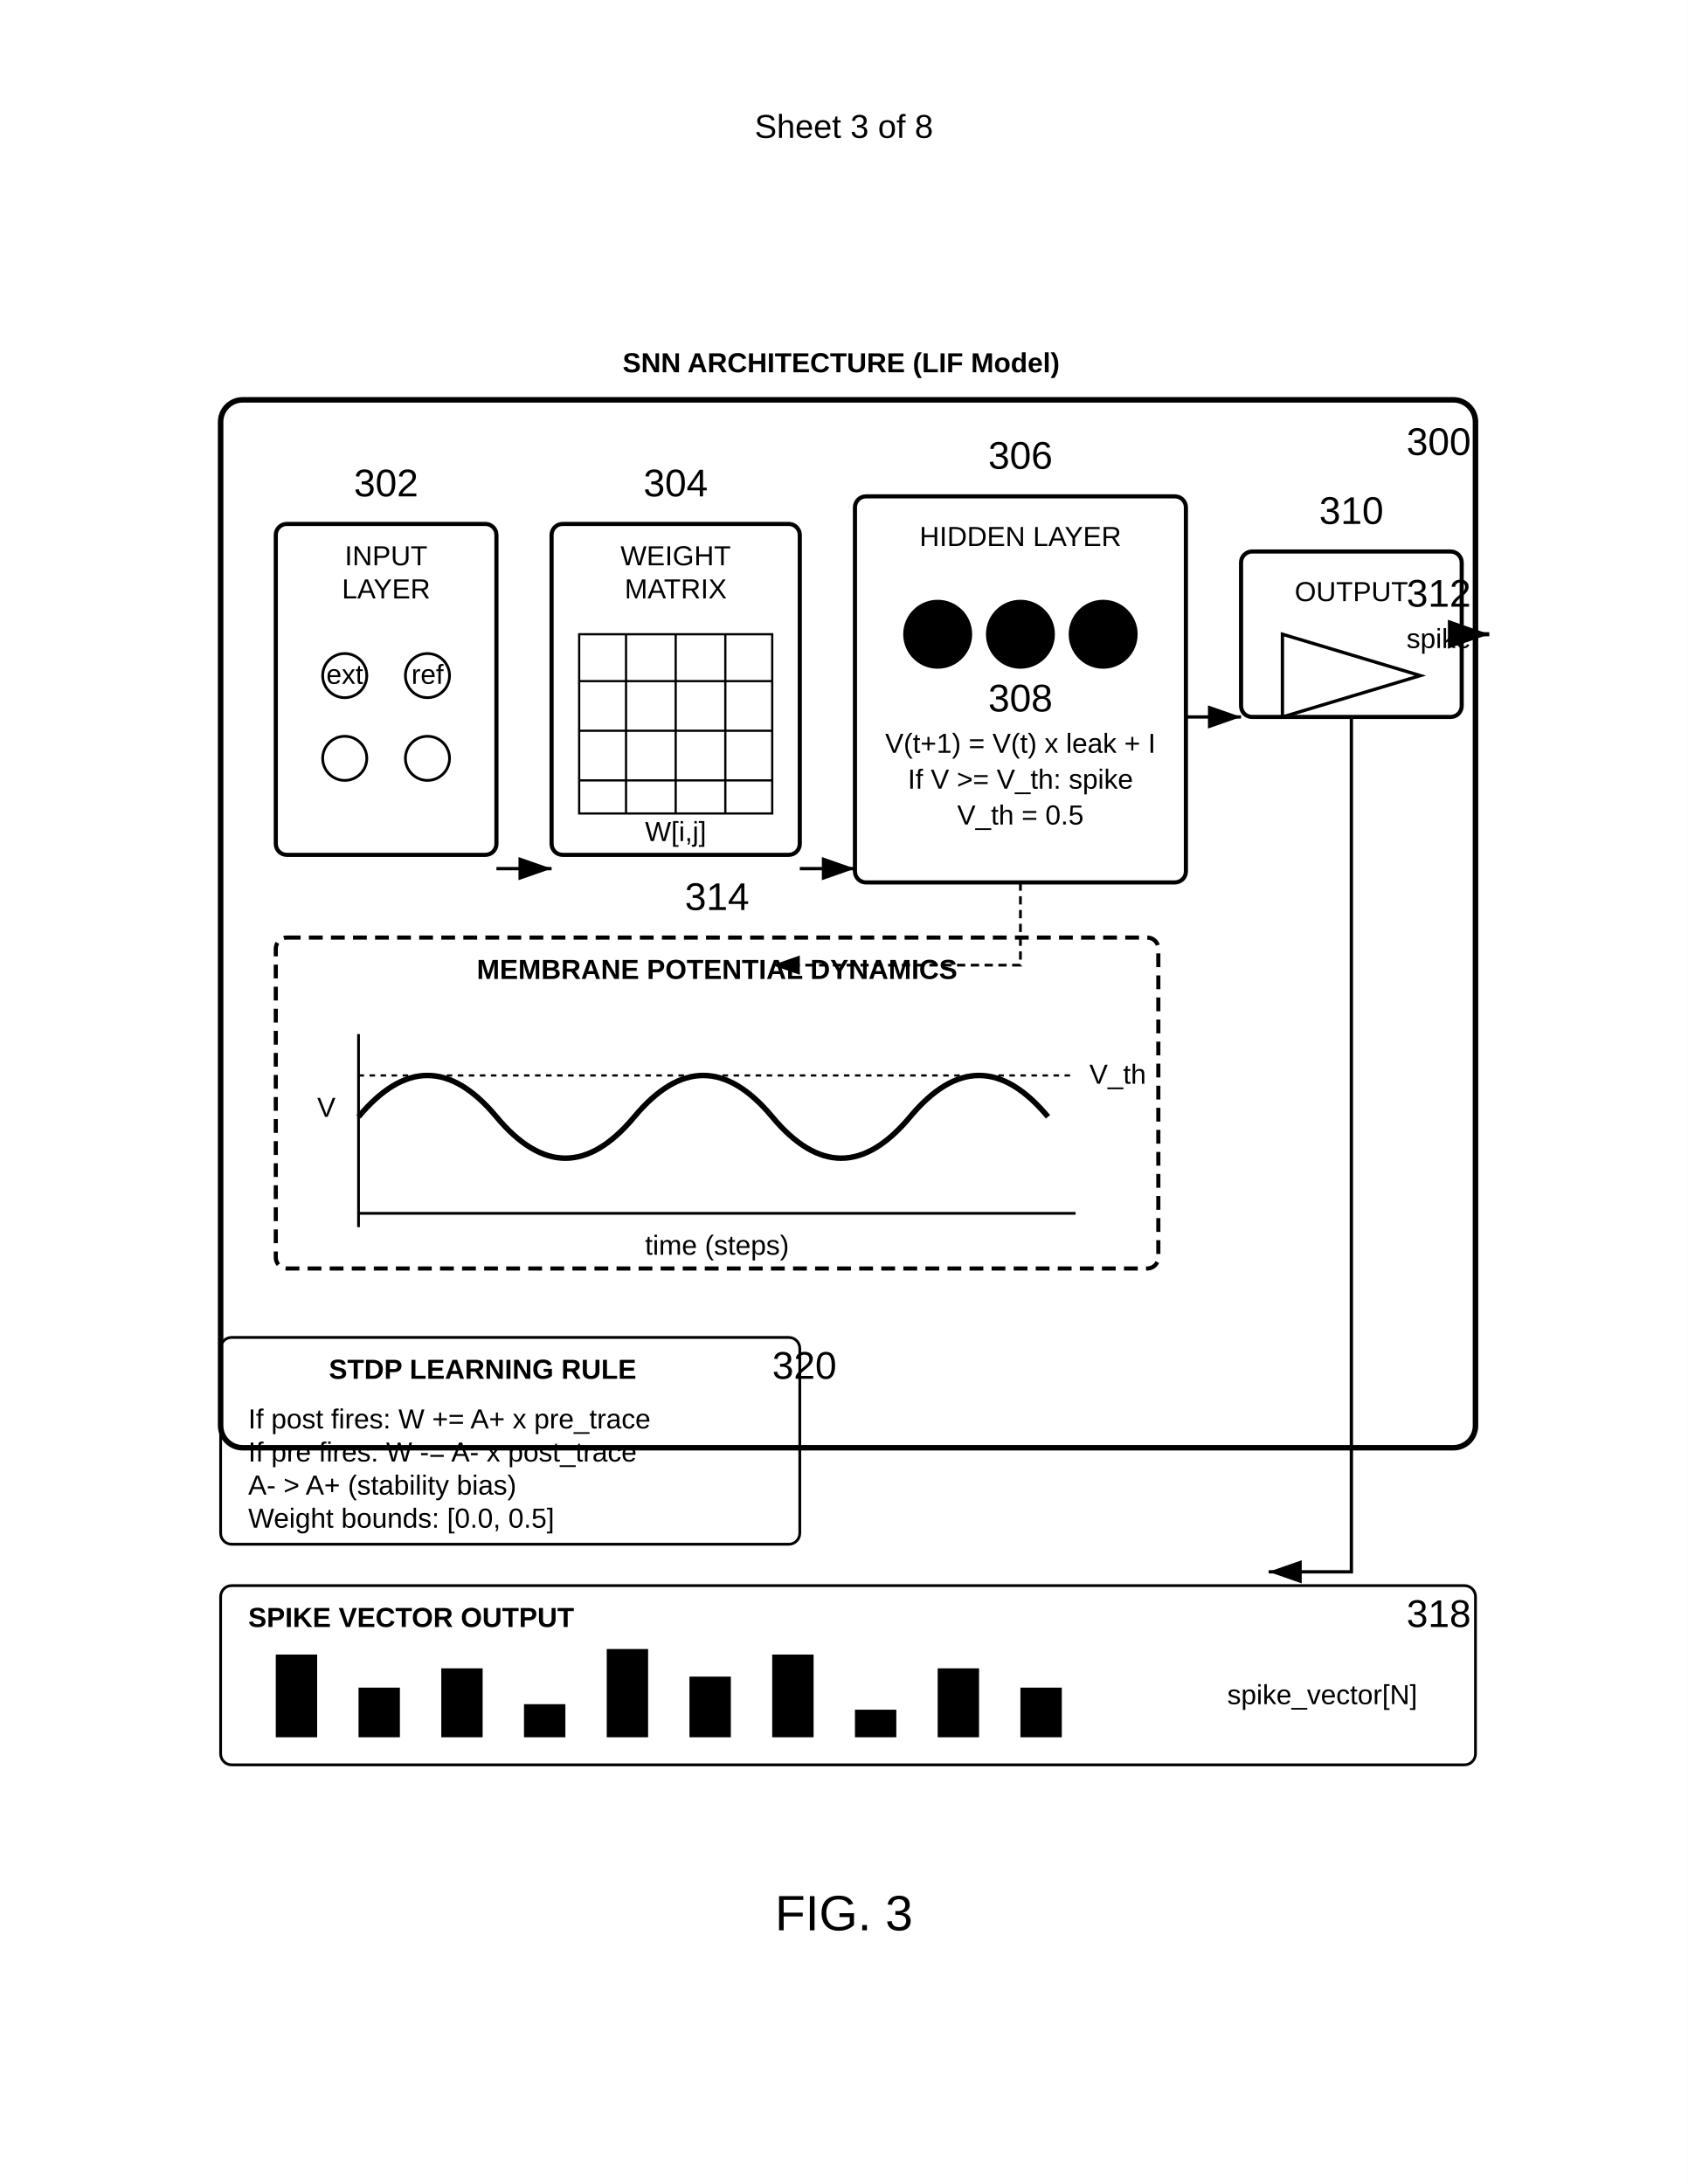
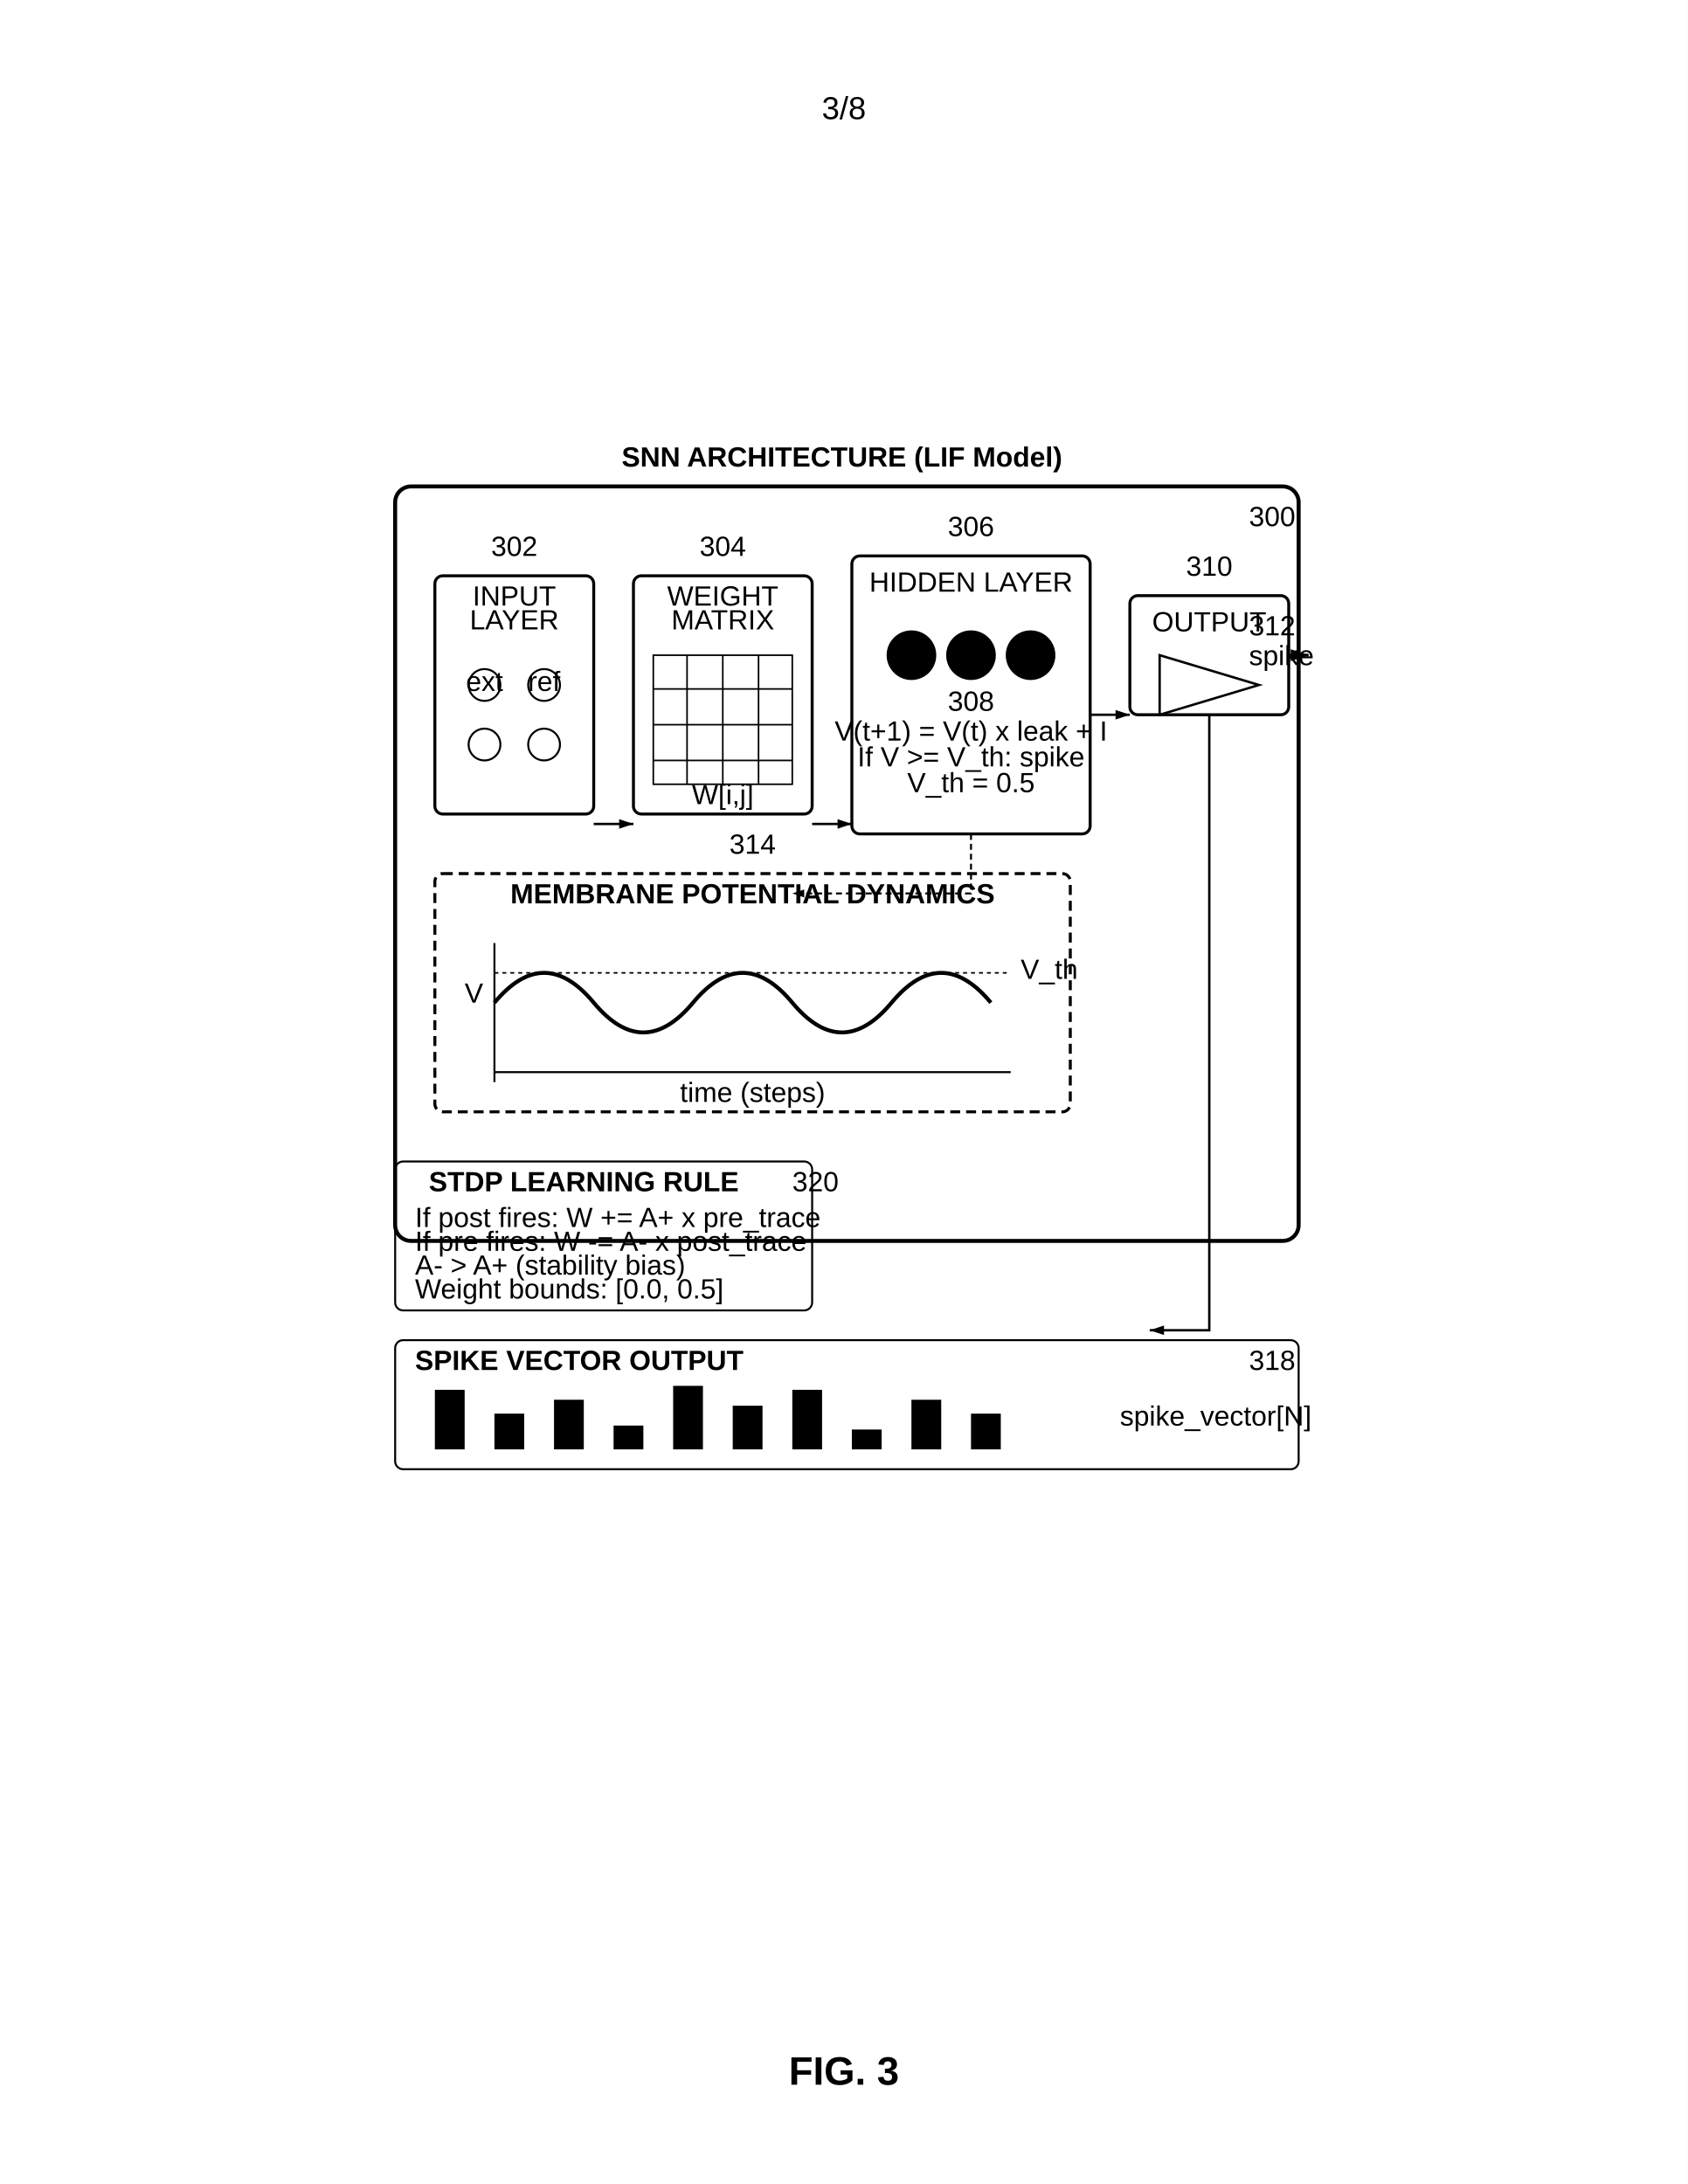
- <svg xmlns="http://www.w3.org/2000/svg" width="612" height="792" viewBox="0 0 612 792">
-   <rect width="100%" height="100%" fill="#fff" />
+ <svg xmlns="http://www.w3.org/2000/svg" width="8.5in" height="11in" viewBox="0 0 850 1100">
  <defs>
-     <marker id="arrow" markerWidth="10" markerHeight="7" refX="10" refY="3.5" orient="auto">
-       <polygon points="0 0, 10 3.5, 0 7" fill="#000" />
+     <marker id="ah" markerWidth="6" markerHeight="4" refX="6" refY="2" orient="auto">
+       <polygon points="0 0, 6 2, 0 4" fill="black" />
    </marker>
  </defs>
-   <text x="306" y="50" font-family="Arial" font-size="12" text-anchor="middle" fill="#000">Sheet 3 of 8</text>
-   <rect x="80" y="145" width="455" height="380" rx="8" ry="8" fill="none" stroke="#000" stroke-width="2" />
-   <text x="510" y="165" font-family="Arial" font-size="14" fill="#000">300</text>
-   <text x="305" y="135" font-family="Arial" font-size="10" font-weight="bold" text-anchor="middle" fill="#000">SNN ARCHITECTURE (LIF Model)</text>
-   <g transform="translate(100 190)">
-     <rect width="80" height="120" rx="4" ry="4" fill="none" stroke="#000" stroke-width="1.5" />
-     <text x="40" y="15" font-family="Arial" font-size="10" text-anchor="middle" fill="#000">INPUT</text>
-     <text x="40" y="27" font-family="Arial" font-size="10" text-anchor="middle" fill="#000">LAYER</text>
-     <circle cx="25" cy="55" r="8" fill="none" stroke="#000" />
-     <text x="25" y="58" font-family="Arial" font-size="10" text-anchor="middle" fill="#000">ext</text>
-     <circle cx="55" cy="55" r="8" fill="none" stroke="#000" />
-     <text x="55" y="58" font-family="Arial" font-size="10" text-anchor="middle" fill="#000">ref</text>
-     <circle cx="25" cy="85" r="8" fill="none" stroke="#000" />
-     <circle cx="55" cy="85" r="8" fill="none" stroke="#000" />
-     <text x="40" y="-10" font-family="Arial" font-size="14" text-anchor="middle" fill="#000">302</text>
-   </g>
-   <g transform="translate(200 190)">
-     <rect width="90" height="120" rx="4" ry="4" fill="none" stroke="#000" stroke-width="1.5" />
-     <text x="45" y="15" font-family="Arial" font-size="10" text-anchor="middle" fill="#000">WEIGHT</text>
-     <text x="45" y="27" font-family="Arial" font-size="10" text-anchor="middle" fill="#000">MATRIX</text>
-     <path d="M10 40h70v65H10z" fill="none" stroke="#000" stroke-width="0.8" />
-     <path stroke="#000" stroke-width="0.8" d="M10 57h70M10 75h70M10 93h70M27 40v65m18-65v65m18-65v65" />
-     <text x="45" y="115" font-family="Arial" font-size="10" text-anchor="middle" fill="#000">W[i,j]</text>
-     <text x="45" y="-10" font-family="Arial" font-size="14" text-anchor="middle" fill="#000">304</text>
-   </g>
-   <g transform="translate(310 180)">
-     <rect width="120" height="140" rx="4" ry="4" fill="none" stroke="#000" stroke-width="1.5" />
-     <text x="60" y="18" font-family="Arial" font-size="10" text-anchor="middle" fill="#000">HIDDEN LAYER</text>
-     <circle cx="30" cy="50" r="12" stroke="#000" />
-     <circle cx="60" cy="50" r="12" stroke="#000" />
-     <text x="60" y="54" font-family="Arial" font-size="10" text-anchor="middle" fill="#000">i</text>
-     <circle cx="90" cy="50" r="12" stroke="#000" />
-     <text x="60" y="78" font-family="Arial" font-size="14" text-anchor="middle" fill="#000">308</text>
-     <text x="60" y="93" font-family="Arial" font-size="10" text-anchor="middle" fill="#000">V(t+1) = V(t) x leak + I</text>
-     <text x="60" y="106" font-family="Arial" font-size="10" text-anchor="middle" fill="#000">If V &gt;= V_th: spike</text>
-     <text x="60" y="119" font-family="Arial" font-size="10" text-anchor="middle" fill="#000">V_th = 0.5</text>
-     <text x="60" y="-10" font-family="Arial" font-size="14" text-anchor="middle" fill="#000">306</text>
-   </g>
-   <g transform="translate(450 200)">
-     <rect width="80" height="60" rx="4" ry="4" fill="none" stroke="#000" stroke-width="1.5" />
-     <text x="40" y="18" font-family="Arial" font-size="10" text-anchor="middle" fill="#000">OUTPUT</text>
-     <path d="M15 30l50 15-50 15z" fill="none" stroke="#000" stroke-width="1.2" />
-     <text x="40" y="-10" font-family="Arial" font-size="14" text-anchor="middle" fill="#000">310</text>
-   </g>
-   <path d="M530 230h10" stroke="#000" stroke-width="1.5" marker-end="url(#arrow)" />
-   <text x="510" y="220" font-family="Arial" font-size="14" fill="#000">312</text>
-   <text x="510" y="235" font-family="Arial" font-size="10" fill="#000">spike</text>
-   <g transform="translate(100 340)">
-     <rect width="320" height="120" rx="4" ry="4" fill="none" stroke="#000" stroke-width="1.5" stroke-dasharray="5,3" />
-     <text x="160" y="15" font-family="Arial" font-size="10" font-weight="bold" text-anchor="middle" fill="#000">MEMBRANE POTENTIAL DYNAMICS</text>
-     <path d="M30 100h260M30 35v70" stroke="#000" stroke-width="1" />
-     <path d="M30 65 Q55 35, 80 65 T130 65 T180 65 T230 65 T280 65" fill="none" stroke="#000" stroke-width="2" />
-     <path d="M30 50h260" fill="none" stroke="#000" stroke-width="0.8" stroke-dasharray="2,2" />
-     <text x="295" y="53" font-family="Arial" font-size="10" fill="#000">V_th</text>
-     <text x="160" y="115" font-family="Arial" font-size="10" text-anchor="middle" fill="#000">time (steps)</text>
-     <text x="15" y="65" font-family="Arial" font-size="10" fill="#000">V</text>
-     <text x="160" y="-10" font-family="Arial" font-size="14" text-anchor="middle" fill="#000">314</text>
-   </g>
-   <path d="M180 315h20" stroke="#000" stroke-width="1.2" marker-end="url(#arrow)" />
-   <path d="M290 315h20" stroke="#000" stroke-width="1.2" marker-end="url(#arrow)" />
-   <path d="M430 260h20" stroke="#000" stroke-width="1.2" marker-end="url(#arrow)" />
-   <path d="M370 320v30h-90" fill="none" stroke="#000" stroke-dasharray="3,2" marker-end="url(#arrow)" />
-   <rect x="80" y="485" width="210" height="75" rx="4" ry="4" fill="none" stroke="#000" stroke-width="1" />
-   <text x="175" y="500" font-family="Arial" font-size="10" font-weight="bold" text-anchor="middle" fill="#000">STDP LEARNING RULE</text>
-   <text x="90" y="518" font-family="Arial" font-size="10" fill="#000">If post fires: W += A+ x pre_trace</text>
-   <text x="90" y="530" font-family="Arial" font-size="10" fill="#000">If pre fires: W -= A- x post_trace</text>
-   <text x="90" y="542" font-family="Arial" font-size="10" fill="#000">A- &gt; A+ (stability bias)</text>
-   <text x="90" y="554" font-family="Arial" font-size="10" fill="#000">Weight bounds: [0.0, 0.5]</text>
-   <text x="280" y="500" font-family="Arial" font-size="14" fill="#000">320</text>
-   <rect x="80" y="575" width="455" height="65" rx="4" ry="4" fill="none" stroke="#000" />
-   <text x="510" y="590" font-family="Arial" font-size="14" fill="#000">318</text>
-   <text x="90" y="590" font-family="Arial" font-size="10" font-weight="bold" fill="#000">SPIKE VECTOR OUTPUT</text>
-   <rect x="100" y="600" width="15" height="30" fill="#000" />
-   <rect x="130" y="612" width="15" height="18" fill="#000" />
-   <rect x="160" y="605" width="15" height="25" fill="#000" />
-   <rect x="190" y="618" width="15" height="12" fill="#000" />
-   <rect x="220" y="598" width="15" height="32" fill="#000" />
-   <rect x="250" y="608" width="15" height="22" fill="#000" />
-   <rect x="280" y="600" width="15" height="30" fill="#000" />
-   <rect x="310" y="620" width="15" height="10" fill="#000" />
-   <rect x="340" y="605" width="15" height="25" fill="#000" />
-   <rect x="370" y="612" width="15" height="18" fill="#000" />
-   <text x="445" y="618" font-family="Arial" font-size="10" fill="#000">spike_vector[N]</text>
-   <path d="M490 260v310h-30" stroke="#000" stroke-width="1.2" fill="none" marker-end="url(#arrow)" />
-   <text x="306" y="700" font-family="Arial" font-size="18" text-anchor="middle" fill="#000">FIG. 3</text>
+   <rect width="100%" height="100%" fill="white" />
+   <text x="425" y="60" font-family="Arial, sans-serif" font-size="16" text-anchor="middle" fill="black">3/8</text>
+   <rect x="199" y="245" width="455" height="380" rx="8" ry="8" fill="none" stroke="black" stroke-width="2" />
+   <text x="629" y="265" font-family="Arial, sans-serif" font-size="14" fill="black">300</text>
+   <text x="424" y="235" font-family="Arial, sans-serif" font-size="14" font-weight="bold" text-anchor="middle" fill="black">SNN ARCHITECTURE (LIF Model)</text>
+   <rect width="80" height="120" rx="4" ry="4" fill="none" stroke="black" stroke-width="1.5" x="219" y="290" />
+   <text x="259" y="305" font-family="Arial, sans-serif" font-size="14" text-anchor="middle" fill="black">INPUT</text>
+   <text x="259" y="317" font-family="Arial, sans-serif" font-size="14" text-anchor="middle" fill="black">LAYER</text>
+   <circle cx="244" cy="345" r="8" fill="none" stroke="black" />
+   <text x="244" y="348" font-family="Arial, sans-serif" font-size="14" text-anchor="middle" fill="black">ext</text>
+   <circle cx="274" cy="345" r="8" fill="none" stroke="black" />
+   <text x="274" y="348" font-family="Arial, sans-serif" font-size="14" text-anchor="middle" fill="black">ref</text>
+   <circle cx="244" cy="375" r="8" fill="none" stroke="black" />
+   <circle cx="274" cy="375" r="8" fill="none" stroke="black" />
+   <text x="259" y="280" font-family="Arial, sans-serif" font-size="14" text-anchor="middle" fill="black">302</text>
+   <rect width="90" height="120" rx="4" ry="4" fill="none" stroke="black" stroke-width="1.5" x="319" y="290" />
+   <text x="364" y="305" font-family="Arial, sans-serif" font-size="14" text-anchor="middle" fill="black">WEIGHT</text>
+   <text x="364" y="317" font-family="Arial, sans-serif" font-size="14" text-anchor="middle" fill="black">MATRIX</text>
+   <path d="M 329 330 h 70 v 65 H 329 z" fill="none" stroke="black" stroke-width="0.8" />
+   <path stroke="black" stroke-width="0.8" d="M 329 347 h 70 M 329 365 h 70 M 329 383 h 70 M 346 330 v 65 m 18 -65 v 65 m 18 -65 v 65" />
+   <text x="364" y="405" font-family="Arial, sans-serif" font-size="14" text-anchor="middle" fill="black">W[i,j]</text>
+   <text x="364" y="280" font-family="Arial, sans-serif" font-size="14" text-anchor="middle" fill="black">304</text>
+   <rect width="120" height="140" rx="4" ry="4" fill="none" stroke="black" stroke-width="1.5" x="429" y="280" />
+   <text x="489" y="298" font-family="Arial, sans-serif" font-size="14" text-anchor="middle" fill="black">HIDDEN LAYER</text>
+   <circle cx="459" cy="330" r="12" stroke="black" />
+   <circle cx="489" cy="330" r="12" stroke="black" />
+   <text x="489" y="334" font-family="Arial, sans-serif" font-size="14" text-anchor="middle" fill="black">i</text>
+   <circle cx="519" cy="330" r="12" stroke="black" />
+   <text x="489" y="358" font-family="Arial, sans-serif" font-size="14" text-anchor="middle" fill="black">308</text>
+   <text x="489" y="373" font-family="Arial, sans-serif" font-size="14" text-anchor="middle" fill="black">V(t+1) = V(t) x leak + I</text>
+   <text x="489" y="386" font-family="Arial, sans-serif" font-size="14" text-anchor="middle" fill="black">If V &gt;= V_th: spike</text>
+   <text x="489" y="399" font-family="Arial, sans-serif" font-size="14" text-anchor="middle" fill="black">V_th = 0.5</text>
+   <text x="489" y="270" font-family="Arial, sans-serif" font-size="14" text-anchor="middle" fill="black">306</text>
+   <rect width="80" height="60" rx="4" ry="4" fill="none" stroke="black" stroke-width="1.5" x="569" y="300" />
+   <text x="609" y="318" font-family="Arial, sans-serif" font-size="14" text-anchor="middle" fill="black">OUTPUT</text>
+   <path d="M 584 330 l 50 15 -50 15 z" fill="none" stroke="black" stroke-width="1.2" />
+   <text x="609" y="290" font-family="Arial, sans-serif" font-size="14" text-anchor="middle" fill="black">310</text>
+   <path d="M 649 330 h 10" stroke="black" stroke-width="1.5" marker-end="url(#ah)" />
+   <text x="629" y="320" font-family="Arial, sans-serif" font-size="14" fill="black">312</text>
+   <text x="629" y="335" font-family="Arial, sans-serif" font-size="14" fill="black">spike</text>
+   <rect width="320" height="120" rx="4" ry="4" fill="none" stroke="black" stroke-width="1.5" stroke-dasharray="5,3" x="219" y="440" />
+   <text x="379" y="455" font-family="Arial, sans-serif" font-size="14" font-weight="bold" text-anchor="middle" fill="black">MEMBRANE POTENTIAL DYNAMICS</text>
+   <path d="M 249 540 h 260 M 249 475 v 70" stroke="black" stroke-width="1" />
+   <path d="M 249 505 Q 274 475 299 505 T 349 505 T 399 505 T 449 505 T 499 505" fill="none" stroke="black" stroke-width="2" />
+   <path d="M 249 490 h 260" fill="none" stroke="black" stroke-width="0.8" stroke-dasharray="2,2" />
+   <text x="514" y="493" font-family="Arial, sans-serif" font-size="14" fill="black">V_th</text>
+   <text x="379" y="555" font-family="Arial, sans-serif" font-size="14" text-anchor="middle" fill="black">time (steps)</text>
+   <text x="234" y="505" font-family="Arial, sans-serif" font-size="14" fill="black">V</text>
+   <text x="379" y="430" font-family="Arial, sans-serif" font-size="14" text-anchor="middle" fill="black">314</text>
+   <path d="M 299 415 h 20" stroke="black" stroke-width="1.2" marker-end="url(#ah)" />
+   <path d="M 409 415 h 20" stroke="black" stroke-width="1.2" marker-end="url(#ah)" />
+   <path d="M 549 360 h 20" stroke="black" stroke-width="1.2" marker-end="url(#ah)" />
+   <path d="M 489 420 v 30 h -90" fill="none" stroke="black" stroke-dasharray="3,2" marker-end="url(#ah)" />
+   <rect x="199" y="585" width="210" height="75" rx="4" ry="4" fill="none" stroke="black" stroke-width="1" />
+   <text x="294" y="600" font-family="Arial, sans-serif" font-size="14" font-weight="bold" text-anchor="middle" fill="black">STDP LEARNING RULE</text>
+   <text x="209" y="618" font-family="Arial, sans-serif" font-size="14" fill="black">If post fires: W += A+ x pre_trace</text>
+   <text x="209" y="630" font-family="Arial, sans-serif" font-size="14" fill="black">If pre fires: W -= A- x post_trace</text>
+   <text x="209" y="642" font-family="Arial, sans-serif" font-size="14" fill="black">A- &gt; A+ (stability bias)</text>
+   <text x="209" y="654" font-family="Arial, sans-serif" font-size="14" fill="black">Weight bounds: [0.0, 0.5]</text>
+   <text x="399" y="600" font-family="Arial, sans-serif" font-size="14" fill="black">320</text>
+   <rect x="199" y="675" width="455" height="65" rx="4" ry="4" fill="none" stroke="black" />
+   <text x="629" y="690" font-family="Arial, sans-serif" font-size="14" fill="black">318</text>
+   <text x="209" y="690" font-family="Arial, sans-serif" font-size="14" font-weight="bold" fill="black">SPIKE VECTOR OUTPUT</text>
+   <rect x="219" y="700" width="15" height="30" fill="black" />
+   <rect x="249" y="712" width="15" height="18" fill="black" />
+   <rect x="279" y="705" width="15" height="25" fill="black" />
+   <rect x="309" y="718" width="15" height="12" fill="black" />
+   <rect x="339" y="698" width="15" height="32" fill="black" />
+   <rect x="369" y="708" width="15" height="22" fill="black" />
+   <rect x="399" y="700" width="15" height="30" fill="black" />
+   <rect x="429" y="720" width="15" height="10" fill="black" />
+   <rect x="459" y="705" width="15" height="25" fill="black" />
+   <rect x="489" y="712" width="15" height="18" fill="black" />
+   <text x="564" y="718" font-family="Arial, sans-serif" font-size="14" fill="black">spike_vector[N]</text>
+   <path d="M 609 360 v 310 h -30" stroke="black" stroke-width="1.2" fill="none" marker-end="url(#ah)" />
+   <text x="425" y="1050" font-family="Arial, sans-serif" font-size="20" font-weight="bold" text-anchor="middle" fill="black">FIG. 3</text>
</svg>
